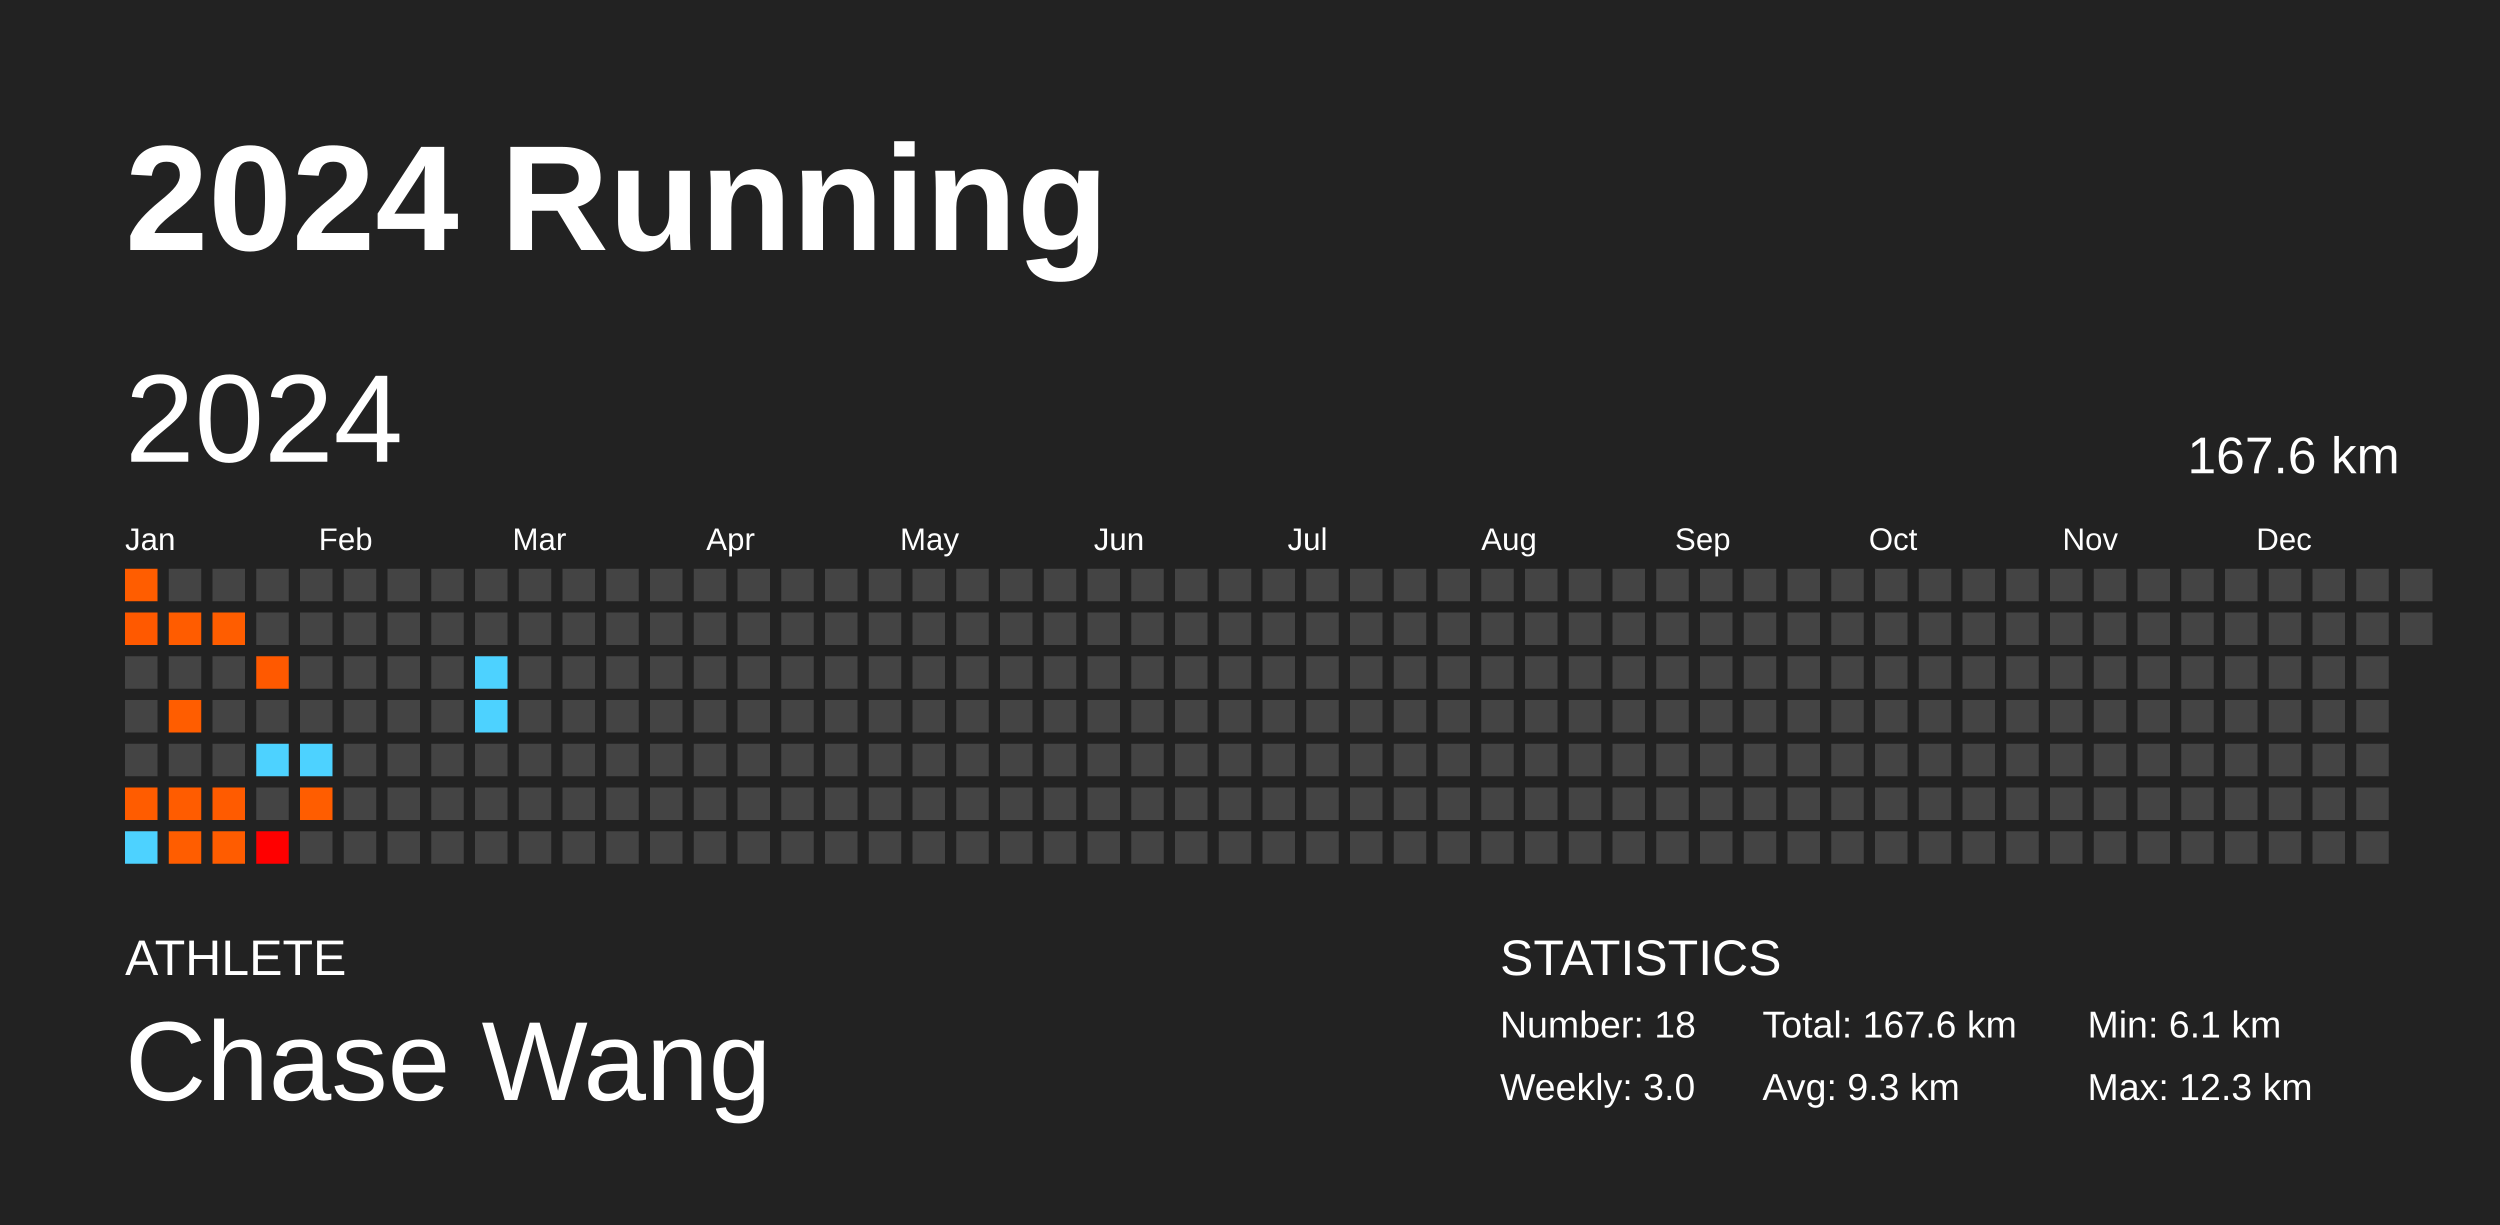
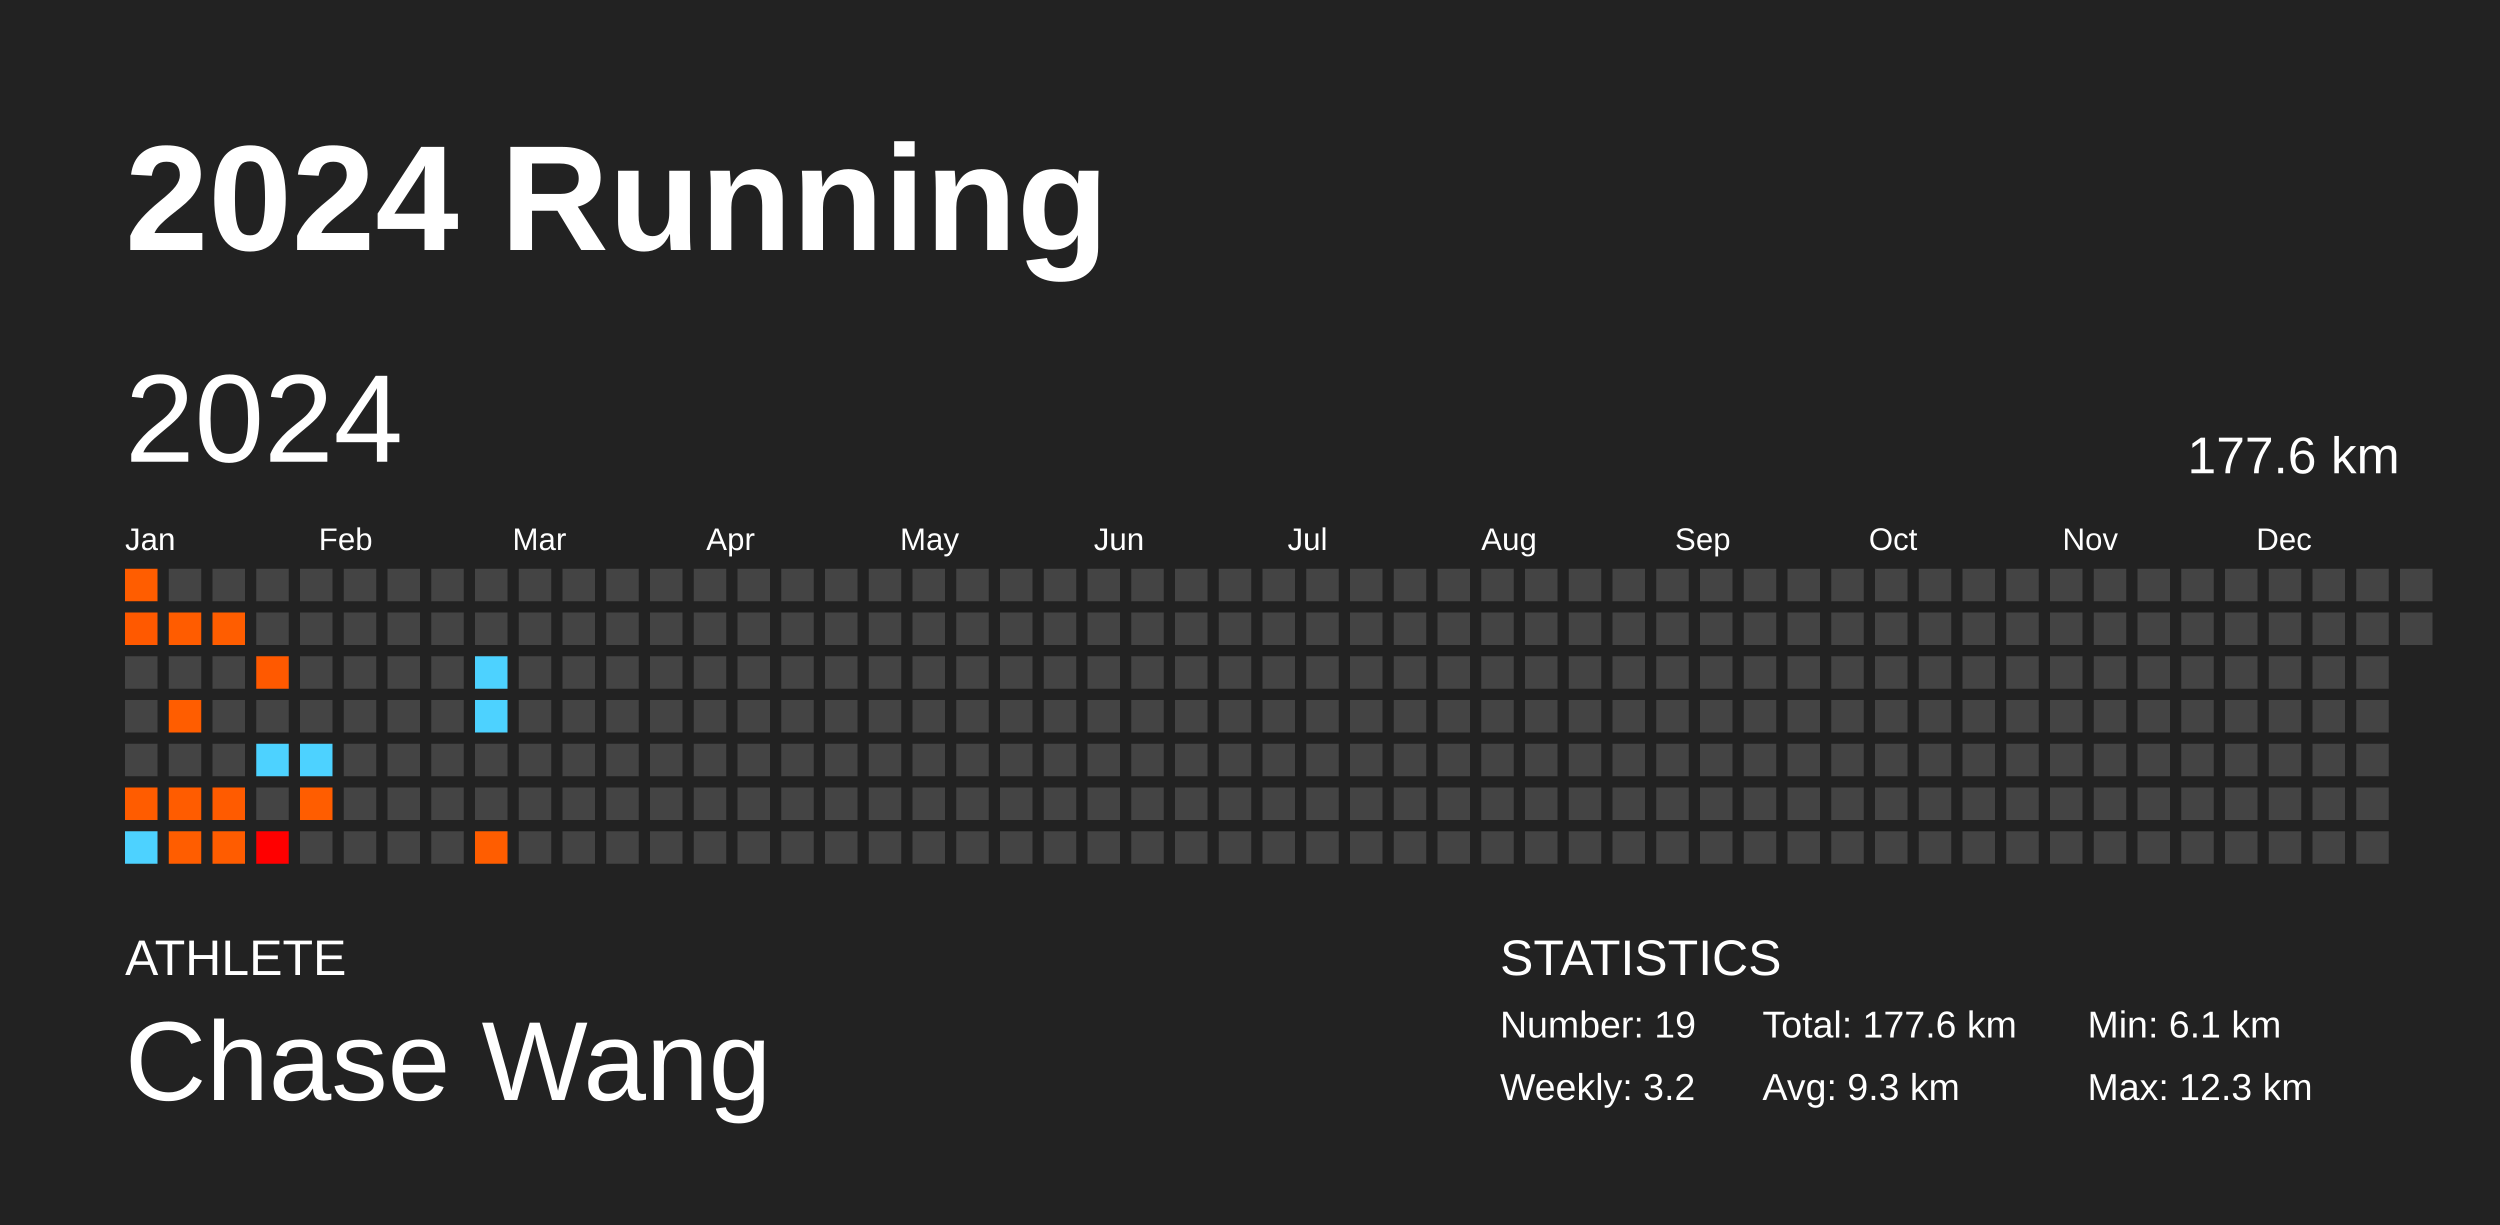
<svg xmlns="http://www.w3.org/2000/svg" baseProfile="full" height="98mm" version="1.1" viewBox="0,0,200,98" width="200mm">
  <defs />
  <rect fill="#222222" height="98" width="200" x="0" y="0" />
  <text fill="#FFFFFF" style="font-size:12px; font-family:Arial; font-weight:bold;" x="10" y="20">2024 Running</text>
  <text fill="#FFFFFF" style="font-size:4px; font-family:Arial" x="10" y="78">ATHLETE</text>
  <text fill="#FFFFFF" style="font-size:9px; font-family:Arial" x="10" y="88">Chase Wang</text>
  <text fill="#FFFFFF" style="font-size:4px; font-family:Arial" x="120" y="78">STATISTICS</text>
-   <text fill="#FFFFFF" style="font-size:3px; font-family:Arial" x="120" y="83">Number: 18</text>
-   <text fill="#FFFFFF" style="font-size:3px; font-family:Arial" x="120" y="88">Weekly: 3.0</text>
-   <text fill="#FFFFFF" style="font-size:3px; font-family:Arial" x="141" y="83">Total: 167.6 km</text>
+   <text fill="#FFFFFF" style="font-size:3px; font-family:Arial" x="120" y="83">Number: 19</text>
+   <text fill="#FFFFFF" style="font-size:3px; font-family:Arial" x="120" y="88">Weekly: 3.2</text>
+   <text fill="#FFFFFF" style="font-size:3px; font-family:Arial" x="141" y="83">Total: 177.6 km</text>
  <text fill="#FFFFFF" style="font-size:3px; font-family:Arial" x="141" y="88">Avg: 9.3 km</text>
  <text fill="#FFFFFF" style="font-size:3px; font-family:Arial" x="167" y="83">Min: 6.1 km</text>
  <text fill="#FFFFFF" style="font-size:3px; font-family:Arial" x="167" y="88">Max: 12.3 km</text>
  <text dominant-baseline="hanging" fill="#FFFFFF" style="font-size:10.0px; font-family:Arial;" x="10" y="30">2024</text>
-   <text dominant-baseline="hanging" fill="#FFFFFF" style="font-size:4.125px; font-family:Arial;" x="175" y="35">167.6 km</text>
+   <text dominant-baseline="hanging" fill="#FFFFFF" style="font-size:4.125px; font-family:Arial;" x="175" y="35">177.6 km</text>
  <text fill="#FFFFFF" style="font-size:2.5px; font-family:Arial" x="10.0" y="44">Jan</text>
  <text fill="#FFFFFF" style="font-size:2.5px; font-family:Arial" x="25.5" y="44">Feb</text>
  <text fill="#FFFFFF" style="font-size:2.5px; font-family:Arial" x="41.0" y="44">Mar</text>
  <text fill="#FFFFFF" style="font-size:2.5px; font-family:Arial" x="56.5" y="44">Apr</text>
  <text fill="#FFFFFF" style="font-size:2.5px; font-family:Arial" x="72.0" y="44">May</text>
  <text fill="#FFFFFF" style="font-size:2.5px; font-family:Arial" x="87.5" y="44">Jun</text>
  <text fill="#FFFFFF" style="font-size:2.5px; font-family:Arial" x="103.0" y="44">Jul</text>
  <text fill="#FFFFFF" style="font-size:2.5px; font-family:Arial" x="118.5" y="44">Aug</text>
  <text fill="#FFFFFF" style="font-size:2.5px; font-family:Arial" x="134.0" y="44">Sep</text>
  <text fill="#FFFFFF" style="font-size:2.5px; font-family:Arial" x="149.5" y="44">Oct</text>
  <text fill="#FFFFFF" style="font-size:2.5px; font-family:Arial" x="165.0" y="44">Nov</text>
  <text fill="#FFFFFF" style="font-size:2.5px; font-family:Arial" x="180.5" y="44">Dec</text>
  <rect fill="#ff5d00" height="2.6" width="2.6" x="10.0" y="45.5" />
  <rect fill="#ff5900" height="2.6" width="2.6" x="10.0" y="49.0" />
  <rect fill="#444444" height="2.6" width="2.6" x="10.0" y="52.5" />
  <rect fill="#444444" height="2.6" width="2.6" x="10.0" y="56.0" />
  <rect fill="#444444" height="2.6" width="2.6" x="10.0" y="59.5" />
  <rect fill="#ff5c00" height="2.6" width="2.6" x="10.0" y="63.0" />
  <rect fill="#4dd2ff" height="2.6" width="2.6" x="10.0" y="66.5" />
  <rect fill="#444444" height="2.6" width="2.6" x="13.5" y="45.5" />
  <rect fill="#ff5c00" height="2.6" width="2.6" x="13.5" y="49.0" />
  <rect fill="#444444" height="2.6" width="2.6" x="13.5" y="52.5" />
  <rect fill="#ff5d00" height="2.6" width="2.6" x="13.5" y="56.0" />
  <rect fill="#444444" height="2.6" width="2.6" x="13.5" y="59.5" />
  <rect fill="#ff5c00" height="2.6" width="2.6" x="13.5" y="63.0" />
  <rect fill="#ff5d00" height="2.6" width="2.6" x="13.5" y="66.5" />
  <rect fill="#444444" height="2.6" width="2.6" x="17.0" y="45.5" />
  <rect fill="#ff5d00" height="2.6" width="2.6" x="17.0" y="49.0" />
  <rect fill="#444444" height="2.6" width="2.6" x="17.0" y="52.5" />
  <rect fill="#444444" height="2.6" width="2.6" x="17.0" y="56.0" />
  <rect fill="#444444" height="2.6" width="2.6" x="17.0" y="59.5" />
  <rect fill="#ff5b00" height="2.6" width="2.6" x="17.0" y="63.0" />
  <rect fill="#ff5c00" height="2.6" width="2.6" x="17.0" y="66.5" />
  <rect fill="#444444" height="2.6" width="2.6" x="20.5" y="45.5" />
  <rect fill="#444444" height="2.6" width="2.6" x="20.5" y="49.0" />
  <rect fill="#ff5900" height="2.6" width="2.6" x="20.5" y="52.5" />
  <rect fill="#444444" height="2.6" width="2.6" x="20.5" y="56.0" />
  <rect fill="#4dd2ff" height="2.6" width="2.6" x="20.5" y="59.5" />
  <rect fill="#444444" height="2.6" width="2.6" x="20.5" y="63.0" />
  <rect fill="#ff0000" height="2.6" width="2.6" x="20.5" y="66.5" />
  <rect fill="#444444" height="2.6" width="2.6" x="24.0" y="45.5" />
  <rect fill="#444444" height="2.6" width="2.6" x="24.0" y="49.0" />
  <rect fill="#444444" height="2.6" width="2.6" x="24.0" y="52.5" />
  <rect fill="#444444" height="2.6" width="2.6" x="24.0" y="56.0" />
  <rect fill="#4dd2ff" height="2.6" width="2.6" x="24.0" y="59.5" />
  <rect fill="#ff5d00" height="2.6" width="2.6" x="24.0" y="63.0" />
  <rect fill="#444444" height="2.6" width="2.6" x="24.0" y="66.5" />
  <rect fill="#444444" height="2.6" width="2.6" x="27.5" y="45.5" />
  <rect fill="#444444" height="2.6" width="2.6" x="27.5" y="49.0" />
  <rect fill="#444444" height="2.6" width="2.6" x="27.5" y="52.5" />
  <rect fill="#444444" height="2.6" width="2.6" x="27.5" y="56.0" />
  <rect fill="#444444" height="2.6" width="2.6" x="27.5" y="59.5" />
  <rect fill="#444444" height="2.6" width="2.6" x="27.5" y="63.0" />
  <rect fill="#444444" height="2.6" width="2.6" x="27.5" y="66.5" />
  <rect fill="#444444" height="2.6" width="2.6" x="31.0" y="45.5" />
  <rect fill="#444444" height="2.6" width="2.6" x="31.0" y="49.0" />
  <rect fill="#444444" height="2.6" width="2.6" x="31.0" y="52.5" />
  <rect fill="#444444" height="2.6" width="2.6" x="31.0" y="56.0" />
  <rect fill="#444444" height="2.6" width="2.6" x="31.0" y="59.5" />
  <rect fill="#444444" height="2.6" width="2.6" x="31.0" y="63.0" />
  <rect fill="#444444" height="2.6" width="2.6" x="31.0" y="66.5" />
  <rect fill="#444444" height="2.6" width="2.6" x="34.5" y="45.5" />
  <rect fill="#444444" height="2.6" width="2.6" x="34.5" y="49.0" />
  <rect fill="#444444" height="2.6" width="2.6" x="34.5" y="52.5" />
  <rect fill="#444444" height="2.6" width="2.6" x="34.5" y="56.0" />
  <rect fill="#444444" height="2.6" width="2.6" x="34.5" y="59.5" />
  <rect fill="#444444" height="2.6" width="2.6" x="34.5" y="63.0" />
  <rect fill="#444444" height="2.6" width="2.6" x="34.5" y="66.5" />
  <rect fill="#444444" height="2.6" width="2.6" x="38.0" y="45.5" />
  <rect fill="#444444" height="2.6" width="2.6" x="38.0" y="49.0" />
  <rect fill="#4dd2ff" height="2.6" width="2.6" x="38.0" y="52.5" />
  <rect fill="#4dd2ff" height="2.6" width="2.6" x="38.0" y="56.0" />
  <rect fill="#444444" height="2.6" width="2.6" x="38.0" y="59.5" />
  <rect fill="#444444" height="2.6" width="2.6" x="38.0" y="63.0" />
-   <rect fill="#444444" height="2.6" width="2.6" x="38.0" y="66.5" />
+   <rect fill="#ff5d00" height="2.6" width="2.6" x="38.0" y="66.5" />
  <rect fill="#444444" height="2.6" width="2.6" x="41.5" y="45.5" />
  <rect fill="#444444" height="2.6" width="2.6" x="41.5" y="49.0" />
  <rect fill="#444444" height="2.6" width="2.6" x="41.5" y="52.5" />
  <rect fill="#444444" height="2.6" width="2.6" x="41.5" y="56.0" />
  <rect fill="#444444" height="2.6" width="2.6" x="41.5" y="59.5" />
  <rect fill="#444444" height="2.6" width="2.6" x="41.5" y="63.0" />
  <rect fill="#444444" height="2.6" width="2.6" x="41.5" y="66.5" />
  <rect fill="#444444" height="2.6" width="2.6" x="45.0" y="45.5" />
  <rect fill="#444444" height="2.6" width="2.6" x="45.0" y="49.0" />
  <rect fill="#444444" height="2.6" width="2.6" x="45.0" y="52.5" />
  <rect fill="#444444" height="2.6" width="2.6" x="45.0" y="56.0" />
  <rect fill="#444444" height="2.6" width="2.6" x="45.0" y="59.5" />
  <rect fill="#444444" height="2.6" width="2.6" x="45.0" y="63.0" />
  <rect fill="#444444" height="2.6" width="2.6" x="45.0" y="66.5" />
  <rect fill="#444444" height="2.6" width="2.6" x="48.5" y="45.5" />
  <rect fill="#444444" height="2.6" width="2.6" x="48.5" y="49.0" />
  <rect fill="#444444" height="2.6" width="2.6" x="48.5" y="52.5" />
  <rect fill="#444444" height="2.6" width="2.6" x="48.5" y="56.0" />
  <rect fill="#444444" height="2.6" width="2.6" x="48.5" y="59.5" />
  <rect fill="#444444" height="2.6" width="2.6" x="48.5" y="63.0" />
  <rect fill="#444444" height="2.6" width="2.6" x="48.5" y="66.5" />
  <rect fill="#444444" height="2.6" width="2.6" x="52.0" y="45.5" />
  <rect fill="#444444" height="2.6" width="2.6" x="52.0" y="49.0" />
  <rect fill="#444444" height="2.6" width="2.6" x="52.0" y="52.5" />
  <rect fill="#444444" height="2.6" width="2.6" x="52.0" y="56.0" />
  <rect fill="#444444" height="2.6" width="2.6" x="52.0" y="59.5" />
  <rect fill="#444444" height="2.6" width="2.6" x="52.0" y="63.0" />
  <rect fill="#444444" height="2.6" width="2.6" x="52.0" y="66.5" />
  <rect fill="#444444" height="2.6" width="2.6" x="55.5" y="45.5" />
  <rect fill="#444444" height="2.6" width="2.6" x="55.5" y="49.0" />
  <rect fill="#444444" height="2.6" width="2.6" x="55.5" y="52.5" />
  <rect fill="#444444" height="2.6" width="2.6" x="55.5" y="56.0" />
  <rect fill="#444444" height="2.6" width="2.6" x="55.5" y="59.5" />
  <rect fill="#444444" height="2.6" width="2.6" x="55.5" y="63.0" />
  <rect fill="#444444" height="2.6" width="2.6" x="55.5" y="66.5" />
  <rect fill="#444444" height="2.6" width="2.6" x="59.0" y="45.5" />
  <rect fill="#444444" height="2.6" width="2.6" x="59.0" y="49.0" />
  <rect fill="#444444" height="2.6" width="2.6" x="59.0" y="52.5" />
  <rect fill="#444444" height="2.6" width="2.6" x="59.0" y="56.0" />
  <rect fill="#444444" height="2.6" width="2.6" x="59.0" y="59.5" />
  <rect fill="#444444" height="2.6" width="2.6" x="59.0" y="63.0" />
  <rect fill="#444444" height="2.6" width="2.6" x="59.0" y="66.5" />
  <rect fill="#444444" height="2.6" width="2.6" x="62.5" y="45.5" />
  <rect fill="#444444" height="2.6" width="2.6" x="62.5" y="49.0" />
  <rect fill="#444444" height="2.6" width="2.6" x="62.5" y="52.5" />
  <rect fill="#444444" height="2.6" width="2.6" x="62.5" y="56.0" />
  <rect fill="#444444" height="2.6" width="2.6" x="62.5" y="59.5" />
  <rect fill="#444444" height="2.6" width="2.6" x="62.5" y="63.0" />
  <rect fill="#444444" height="2.6" width="2.6" x="62.5" y="66.5" />
  <rect fill="#444444" height="2.6" width="2.6" x="66.0" y="45.5" />
  <rect fill="#444444" height="2.6" width="2.6" x="66.0" y="49.0" />
  <rect fill="#444444" height="2.6" width="2.6" x="66.0" y="52.5" />
  <rect fill="#444444" height="2.6" width="2.6" x="66.0" y="56.0" />
  <rect fill="#444444" height="2.6" width="2.6" x="66.0" y="59.5" />
  <rect fill="#444444" height="2.6" width="2.6" x="66.0" y="63.0" />
  <rect fill="#444444" height="2.6" width="2.6" x="66.0" y="66.5" />
  <rect fill="#444444" height="2.6" width="2.6" x="69.5" y="45.5" />
  <rect fill="#444444" height="2.6" width="2.6" x="69.5" y="49.0" />
  <rect fill="#444444" height="2.6" width="2.6" x="69.5" y="52.5" />
  <rect fill="#444444" height="2.6" width="2.6" x="69.5" y="56.0" />
  <rect fill="#444444" height="2.6" width="2.6" x="69.5" y="59.5" />
  <rect fill="#444444" height="2.6" width="2.6" x="69.5" y="63.0" />
  <rect fill="#444444" height="2.6" width="2.6" x="69.5" y="66.5" />
  <rect fill="#444444" height="2.6" width="2.6" x="73.0" y="45.5" />
  <rect fill="#444444" height="2.6" width="2.6" x="73.0" y="49.0" />
  <rect fill="#444444" height="2.6" width="2.6" x="73.0" y="52.5" />
  <rect fill="#444444" height="2.6" width="2.6" x="73.0" y="56.0" />
  <rect fill="#444444" height="2.6" width="2.6" x="73.0" y="59.5" />
  <rect fill="#444444" height="2.6" width="2.6" x="73.0" y="63.0" />
  <rect fill="#444444" height="2.6" width="2.6" x="73.0" y="66.5" />
  <rect fill="#444444" height="2.6" width="2.6" x="76.5" y="45.5" />
  <rect fill="#444444" height="2.6" width="2.6" x="76.5" y="49.0" />
  <rect fill="#444444" height="2.6" width="2.6" x="76.5" y="52.5" />
  <rect fill="#444444" height="2.6" width="2.6" x="76.5" y="56.0" />
  <rect fill="#444444" height="2.6" width="2.6" x="76.5" y="59.5" />
  <rect fill="#444444" height="2.6" width="2.6" x="76.5" y="63.0" />
  <rect fill="#444444" height="2.6" width="2.6" x="76.5" y="66.5" />
  <rect fill="#444444" height="2.6" width="2.6" x="80.0" y="45.5" />
  <rect fill="#444444" height="2.6" width="2.6" x="80.0" y="49.0" />
  <rect fill="#444444" height="2.6" width="2.6" x="80.0" y="52.5" />
  <rect fill="#444444" height="2.6" width="2.6" x="80.0" y="56.0" />
  <rect fill="#444444" height="2.6" width="2.6" x="80.0" y="59.5" />
  <rect fill="#444444" height="2.6" width="2.6" x="80.0" y="63.0" />
  <rect fill="#444444" height="2.6" width="2.6" x="80.0" y="66.5" />
  <rect fill="#444444" height="2.6" width="2.6" x="83.5" y="45.5" />
  <rect fill="#444444" height="2.6" width="2.6" x="83.5" y="49.0" />
  <rect fill="#444444" height="2.6" width="2.6" x="83.5" y="52.5" />
  <rect fill="#444444" height="2.6" width="2.6" x="83.5" y="56.0" />
  <rect fill="#444444" height="2.6" width="2.6" x="83.5" y="59.5" />
  <rect fill="#444444" height="2.6" width="2.6" x="83.5" y="63.0" />
  <rect fill="#444444" height="2.6" width="2.6" x="83.5" y="66.5" />
  <rect fill="#444444" height="2.6" width="2.6" x="87.0" y="45.5" />
  <rect fill="#444444" height="2.6" width="2.6" x="87.0" y="49.0" />
  <rect fill="#444444" height="2.6" width="2.6" x="87.0" y="52.5" />
  <rect fill="#444444" height="2.6" width="2.6" x="87.0" y="56.0" />
  <rect fill="#444444" height="2.6" width="2.6" x="87.0" y="59.5" />
  <rect fill="#444444" height="2.6" width="2.6" x="87.0" y="63.0" />
  <rect fill="#444444" height="2.6" width="2.6" x="87.0" y="66.5" />
  <rect fill="#444444" height="2.6" width="2.6" x="90.5" y="45.5" />
  <rect fill="#444444" height="2.6" width="2.6" x="90.5" y="49.0" />
  <rect fill="#444444" height="2.6" width="2.6" x="90.5" y="52.5" />
  <rect fill="#444444" height="2.6" width="2.6" x="90.5" y="56.0" />
  <rect fill="#444444" height="2.6" width="2.6" x="90.5" y="59.5" />
  <rect fill="#444444" height="2.6" width="2.6" x="90.5" y="63.0" />
  <rect fill="#444444" height="2.6" width="2.6" x="90.5" y="66.5" />
  <rect fill="#444444" height="2.6" width="2.6" x="94.0" y="45.5" />
  <rect fill="#444444" height="2.6" width="2.6" x="94.0" y="49.0" />
  <rect fill="#444444" height="2.6" width="2.6" x="94.0" y="52.5" />
  <rect fill="#444444" height="2.6" width="2.6" x="94.0" y="56.0" />
  <rect fill="#444444" height="2.6" width="2.6" x="94.0" y="59.5" />
  <rect fill="#444444" height="2.6" width="2.6" x="94.0" y="63.0" />
  <rect fill="#444444" height="2.6" width="2.6" x="94.0" y="66.5" />
  <rect fill="#444444" height="2.6" width="2.6" x="97.5" y="45.5" />
  <rect fill="#444444" height="2.6" width="2.6" x="97.5" y="49.0" />
  <rect fill="#444444" height="2.6" width="2.6" x="97.5" y="52.5" />
  <rect fill="#444444" height="2.6" width="2.6" x="97.5" y="56.0" />
  <rect fill="#444444" height="2.6" width="2.6" x="97.5" y="59.5" />
  <rect fill="#444444" height="2.6" width="2.6" x="97.5" y="63.0" />
  <rect fill="#444444" height="2.6" width="2.6" x="97.5" y="66.5" />
  <rect fill="#444444" height="2.6" width="2.6" x="101.0" y="45.5" />
  <rect fill="#444444" height="2.6" width="2.6" x="101.0" y="49.0" />
  <rect fill="#444444" height="2.6" width="2.6" x="101.0" y="52.5" />
  <rect fill="#444444" height="2.6" width="2.6" x="101.0" y="56.0" />
  <rect fill="#444444" height="2.6" width="2.6" x="101.0" y="59.5" />
  <rect fill="#444444" height="2.6" width="2.6" x="101.0" y="63.0" />
  <rect fill="#444444" height="2.6" width="2.6" x="101.0" y="66.5" />
  <rect fill="#444444" height="2.6" width="2.6" x="104.5" y="45.5" />
  <rect fill="#444444" height="2.6" width="2.6" x="104.5" y="49.0" />
  <rect fill="#444444" height="2.6" width="2.6" x="104.5" y="52.5" />
  <rect fill="#444444" height="2.6" width="2.6" x="104.5" y="56.0" />
  <rect fill="#444444" height="2.6" width="2.6" x="104.5" y="59.5" />
  <rect fill="#444444" height="2.6" width="2.6" x="104.5" y="63.0" />
  <rect fill="#444444" height="2.6" width="2.6" x="104.5" y="66.5" />
  <rect fill="#444444" height="2.6" width="2.6" x="108.0" y="45.5" />
  <rect fill="#444444" height="2.6" width="2.6" x="108.0" y="49.0" />
  <rect fill="#444444" height="2.6" width="2.6" x="108.0" y="52.5" />
  <rect fill="#444444" height="2.6" width="2.6" x="108.0" y="56.0" />
  <rect fill="#444444" height="2.6" width="2.6" x="108.0" y="59.5" />
  <rect fill="#444444" height="2.6" width="2.6" x="108.0" y="63.0" />
  <rect fill="#444444" height="2.6" width="2.6" x="108.0" y="66.5" />
  <rect fill="#444444" height="2.6" width="2.6" x="111.5" y="45.5" />
  <rect fill="#444444" height="2.6" width="2.6" x="111.5" y="49.0" />
  <rect fill="#444444" height="2.6" width="2.6" x="111.5" y="52.5" />
  <rect fill="#444444" height="2.6" width="2.6" x="111.5" y="56.0" />
  <rect fill="#444444" height="2.6" width="2.6" x="111.5" y="59.5" />
  <rect fill="#444444" height="2.6" width="2.6" x="111.5" y="63.0" />
  <rect fill="#444444" height="2.6" width="2.6" x="111.5" y="66.5" />
  <rect fill="#444444" height="2.6" width="2.6" x="115.0" y="45.5" />
  <rect fill="#444444" height="2.6" width="2.6" x="115.0" y="49.0" />
  <rect fill="#444444" height="2.6" width="2.6" x="115.0" y="52.5" />
  <rect fill="#444444" height="2.6" width="2.6" x="115.0" y="56.0" />
  <rect fill="#444444" height="2.6" width="2.6" x="115.0" y="59.5" />
  <rect fill="#444444" height="2.6" width="2.6" x="115.0" y="63.0" />
  <rect fill="#444444" height="2.6" width="2.6" x="115.0" y="66.5" />
  <rect fill="#444444" height="2.6" width="2.6" x="118.5" y="45.5" />
  <rect fill="#444444" height="2.6" width="2.6" x="118.5" y="49.0" />
  <rect fill="#444444" height="2.6" width="2.6" x="118.5" y="52.5" />
  <rect fill="#444444" height="2.6" width="2.6" x="118.5" y="56.0" />
  <rect fill="#444444" height="2.6" width="2.6" x="118.5" y="59.5" />
  <rect fill="#444444" height="2.6" width="2.6" x="118.5" y="63.0" />
  <rect fill="#444444" height="2.6" width="2.6" x="118.5" y="66.5" />
  <rect fill="#444444" height="2.6" width="2.6" x="122.0" y="45.5" />
  <rect fill="#444444" height="2.6" width="2.6" x="122.0" y="49.0" />
  <rect fill="#444444" height="2.6" width="2.6" x="122.0" y="52.5" />
  <rect fill="#444444" height="2.6" width="2.6" x="122.0" y="56.0" />
  <rect fill="#444444" height="2.6" width="2.6" x="122.0" y="59.5" />
  <rect fill="#444444" height="2.6" width="2.6" x="122.0" y="63.0" />
  <rect fill="#444444" height="2.6" width="2.6" x="122.0" y="66.5" />
  <rect fill="#444444" height="2.6" width="2.6" x="125.5" y="45.5" />
  <rect fill="#444444" height="2.6" width="2.6" x="125.5" y="49.0" />
  <rect fill="#444444" height="2.6" width="2.6" x="125.5" y="52.5" />
  <rect fill="#444444" height="2.6" width="2.6" x="125.5" y="56.0" />
  <rect fill="#444444" height="2.6" width="2.6" x="125.5" y="59.5" />
  <rect fill="#444444" height="2.6" width="2.6" x="125.5" y="63.0" />
  <rect fill="#444444" height="2.6" width="2.6" x="125.5" y="66.5" />
  <rect fill="#444444" height="2.6" width="2.6" x="129.0" y="45.5" />
  <rect fill="#444444" height="2.6" width="2.6" x="129.0" y="49.0" />
  <rect fill="#444444" height="2.6" width="2.6" x="129.0" y="52.5" />
  <rect fill="#444444" height="2.6" width="2.6" x="129.0" y="56.0" />
  <rect fill="#444444" height="2.6" width="2.6" x="129.0" y="59.5" />
  <rect fill="#444444" height="2.6" width="2.6" x="129.0" y="63.0" />
  <rect fill="#444444" height="2.6" width="2.6" x="129.0" y="66.5" />
  <rect fill="#444444" height="2.6" width="2.6" x="132.5" y="45.5" />
  <rect fill="#444444" height="2.6" width="2.6" x="132.5" y="49.0" />
  <rect fill="#444444" height="2.6" width="2.6" x="132.5" y="52.5" />
  <rect fill="#444444" height="2.6" width="2.6" x="132.5" y="56.0" />
  <rect fill="#444444" height="2.6" width="2.6" x="132.5" y="59.5" />
  <rect fill="#444444" height="2.6" width="2.6" x="132.5" y="63.0" />
  <rect fill="#444444" height="2.6" width="2.6" x="132.5" y="66.5" />
  <rect fill="#444444" height="2.6" width="2.6" x="136.0" y="45.5" />
  <rect fill="#444444" height="2.6" width="2.6" x="136.0" y="49.0" />
  <rect fill="#444444" height="2.6" width="2.6" x="136.0" y="52.5" />
  <rect fill="#444444" height="2.6" width="2.6" x="136.0" y="56.0" />
  <rect fill="#444444" height="2.6" width="2.6" x="136.0" y="59.5" />
  <rect fill="#444444" height="2.6" width="2.6" x="136.0" y="63.0" />
  <rect fill="#444444" height="2.6" width="2.6" x="136.0" y="66.5" />
  <rect fill="#444444" height="2.6" width="2.6" x="139.5" y="45.5" />
  <rect fill="#444444" height="2.6" width="2.6" x="139.5" y="49.0" />
  <rect fill="#444444" height="2.6" width="2.6" x="139.5" y="52.5" />
  <rect fill="#444444" height="2.6" width="2.6" x="139.5" y="56.0" />
  <rect fill="#444444" height="2.6" width="2.6" x="139.5" y="59.5" />
  <rect fill="#444444" height="2.6" width="2.6" x="139.5" y="63.0" />
  <rect fill="#444444" height="2.6" width="2.6" x="139.5" y="66.5" />
  <rect fill="#444444" height="2.6" width="2.6" x="143.0" y="45.5" />
  <rect fill="#444444" height="2.6" width="2.6" x="143.0" y="49.0" />
  <rect fill="#444444" height="2.6" width="2.6" x="143.0" y="52.5" />
  <rect fill="#444444" height="2.6" width="2.6" x="143.0" y="56.0" />
  <rect fill="#444444" height="2.6" width="2.6" x="143.0" y="59.5" />
  <rect fill="#444444" height="2.6" width="2.6" x="143.0" y="63.0" />
  <rect fill="#444444" height="2.6" width="2.6" x="143.0" y="66.5" />
  <rect fill="#444444" height="2.6" width="2.6" x="146.5" y="45.5" />
  <rect fill="#444444" height="2.6" width="2.6" x="146.5" y="49.0" />
  <rect fill="#444444" height="2.6" width="2.6" x="146.5" y="52.5" />
  <rect fill="#444444" height="2.6" width="2.6" x="146.5" y="56.0" />
  <rect fill="#444444" height="2.6" width="2.6" x="146.5" y="59.5" />
  <rect fill="#444444" height="2.6" width="2.6" x="146.5" y="63.0" />
  <rect fill="#444444" height="2.6" width="2.6" x="146.5" y="66.5" />
  <rect fill="#444444" height="2.6" width="2.6" x="150.0" y="45.5" />
  <rect fill="#444444" height="2.6" width="2.6" x="150.0" y="49.0" />
  <rect fill="#444444" height="2.6" width="2.6" x="150.0" y="52.5" />
  <rect fill="#444444" height="2.6" width="2.6" x="150.0" y="56.0" />
  <rect fill="#444444" height="2.6" width="2.6" x="150.0" y="59.5" />
  <rect fill="#444444" height="2.6" width="2.6" x="150.0" y="63.0" />
  <rect fill="#444444" height="2.6" width="2.6" x="150.0" y="66.5" />
  <rect fill="#444444" height="2.6" width="2.6" x="153.5" y="45.5" />
  <rect fill="#444444" height="2.6" width="2.6" x="153.5" y="49.0" />
  <rect fill="#444444" height="2.6" width="2.6" x="153.5" y="52.5" />
  <rect fill="#444444" height="2.6" width="2.6" x="153.5" y="56.0" />
  <rect fill="#444444" height="2.6" width="2.6" x="153.5" y="59.5" />
  <rect fill="#444444" height="2.6" width="2.6" x="153.5" y="63.0" />
  <rect fill="#444444" height="2.6" width="2.6" x="153.5" y="66.5" />
  <rect fill="#444444" height="2.6" width="2.6" x="157.0" y="45.5" />
  <rect fill="#444444" height="2.6" width="2.6" x="157.0" y="49.0" />
  <rect fill="#444444" height="2.6" width="2.6" x="157.0" y="52.5" />
  <rect fill="#444444" height="2.6" width="2.6" x="157.0" y="56.0" />
  <rect fill="#444444" height="2.6" width="2.6" x="157.0" y="59.5" />
  <rect fill="#444444" height="2.6" width="2.6" x="157.0" y="63.0" />
  <rect fill="#444444" height="2.6" width="2.6" x="157.0" y="66.5" />
  <rect fill="#444444" height="2.6" width="2.6" x="160.5" y="45.5" />
  <rect fill="#444444" height="2.6" width="2.6" x="160.5" y="49.0" />
  <rect fill="#444444" height="2.6" width="2.6" x="160.5" y="52.5" />
  <rect fill="#444444" height="2.6" width="2.6" x="160.5" y="56.0" />
  <rect fill="#444444" height="2.6" width="2.6" x="160.5" y="59.5" />
  <rect fill="#444444" height="2.6" width="2.6" x="160.5" y="63.0" />
  <rect fill="#444444" height="2.6" width="2.6" x="160.5" y="66.5" />
  <rect fill="#444444" height="2.6" width="2.6" x="164.0" y="45.5" />
  <rect fill="#444444" height="2.6" width="2.6" x="164.0" y="49.0" />
  <rect fill="#444444" height="2.6" width="2.6" x="164.0" y="52.5" />
  <rect fill="#444444" height="2.6" width="2.6" x="164.0" y="56.0" />
  <rect fill="#444444" height="2.6" width="2.6" x="164.0" y="59.5" />
  <rect fill="#444444" height="2.6" width="2.6" x="164.0" y="63.0" />
  <rect fill="#444444" height="2.6" width="2.6" x="164.0" y="66.5" />
  <rect fill="#444444" height="2.6" width="2.6" x="167.5" y="45.5" />
  <rect fill="#444444" height="2.6" width="2.6" x="167.5" y="49.0" />
  <rect fill="#444444" height="2.6" width="2.6" x="167.5" y="52.5" />
  <rect fill="#444444" height="2.6" width="2.6" x="167.5" y="56.0" />
  <rect fill="#444444" height="2.6" width="2.6" x="167.5" y="59.5" />
  <rect fill="#444444" height="2.6" width="2.6" x="167.5" y="63.0" />
  <rect fill="#444444" height="2.6" width="2.6" x="167.5" y="66.5" />
  <rect fill="#444444" height="2.6" width="2.6" x="171.0" y="45.5" />
  <rect fill="#444444" height="2.6" width="2.6" x="171.0" y="49.0" />
  <rect fill="#444444" height="2.6" width="2.6" x="171.0" y="52.5" />
  <rect fill="#444444" height="2.6" width="2.6" x="171.0" y="56.0" />
  <rect fill="#444444" height="2.6" width="2.6" x="171.0" y="59.5" />
  <rect fill="#444444" height="2.6" width="2.6" x="171.0" y="63.0" />
  <rect fill="#444444" height="2.6" width="2.6" x="171.0" y="66.5" />
  <rect fill="#444444" height="2.6" width="2.6" x="174.5" y="45.5" />
  <rect fill="#444444" height="2.6" width="2.6" x="174.5" y="49.0" />
  <rect fill="#444444" height="2.6" width="2.6" x="174.5" y="52.5" />
  <rect fill="#444444" height="2.6" width="2.6" x="174.5" y="56.0" />
  <rect fill="#444444" height="2.6" width="2.6" x="174.5" y="59.5" />
  <rect fill="#444444" height="2.6" width="2.6" x="174.5" y="63.0" />
  <rect fill="#444444" height="2.6" width="2.6" x="174.5" y="66.5" />
  <rect fill="#444444" height="2.6" width="2.6" x="178.0" y="45.5" />
  <rect fill="#444444" height="2.6" width="2.6" x="178.0" y="49.0" />
  <rect fill="#444444" height="2.6" width="2.6" x="178.0" y="52.5" />
  <rect fill="#444444" height="2.6" width="2.6" x="178.0" y="56.0" />
  <rect fill="#444444" height="2.6" width="2.6" x="178.0" y="59.5" />
  <rect fill="#444444" height="2.6" width="2.6" x="178.0" y="63.0" />
  <rect fill="#444444" height="2.6" width="2.6" x="178.0" y="66.5" />
  <rect fill="#444444" height="2.6" width="2.6" x="181.5" y="45.5" />
  <rect fill="#444444" height="2.6" width="2.6" x="181.5" y="49.0" />
  <rect fill="#444444" height="2.6" width="2.6" x="181.5" y="52.5" />
  <rect fill="#444444" height="2.6" width="2.6" x="181.5" y="56.0" />
  <rect fill="#444444" height="2.6" width="2.6" x="181.5" y="59.5" />
  <rect fill="#444444" height="2.6" width="2.6" x="181.5" y="63.0" />
  <rect fill="#444444" height="2.6" width="2.6" x="181.5" y="66.5" />
  <rect fill="#444444" height="2.6" width="2.6" x="185.0" y="45.5" />
  <rect fill="#444444" height="2.6" width="2.6" x="185.0" y="49.0" />
  <rect fill="#444444" height="2.6" width="2.6" x="185.0" y="52.5" />
  <rect fill="#444444" height="2.6" width="2.6" x="185.0" y="56.0" />
  <rect fill="#444444" height="2.6" width="2.6" x="185.0" y="59.5" />
  <rect fill="#444444" height="2.6" width="2.6" x="185.0" y="63.0" />
  <rect fill="#444444" height="2.6" width="2.6" x="185.0" y="66.5" />
  <rect fill="#444444" height="2.6" width="2.6" x="188.5" y="45.5" />
  <rect fill="#444444" height="2.6" width="2.6" x="188.5" y="49.0" />
  <rect fill="#444444" height="2.6" width="2.6" x="188.5" y="52.5" />
  <rect fill="#444444" height="2.6" width="2.6" x="188.5" y="56.0" />
  <rect fill="#444444" height="2.6" width="2.6" x="188.5" y="59.5" />
  <rect fill="#444444" height="2.6" width="2.6" x="188.5" y="63.0" />
  <rect fill="#444444" height="2.6" width="2.6" x="188.5" y="66.5" />
  <rect fill="#444444" height="2.6" width="2.6" x="192.0" y="45.5" />
  <rect fill="#444444" height="2.6" width="2.6" x="192.0" y="49.0" />
</svg>
